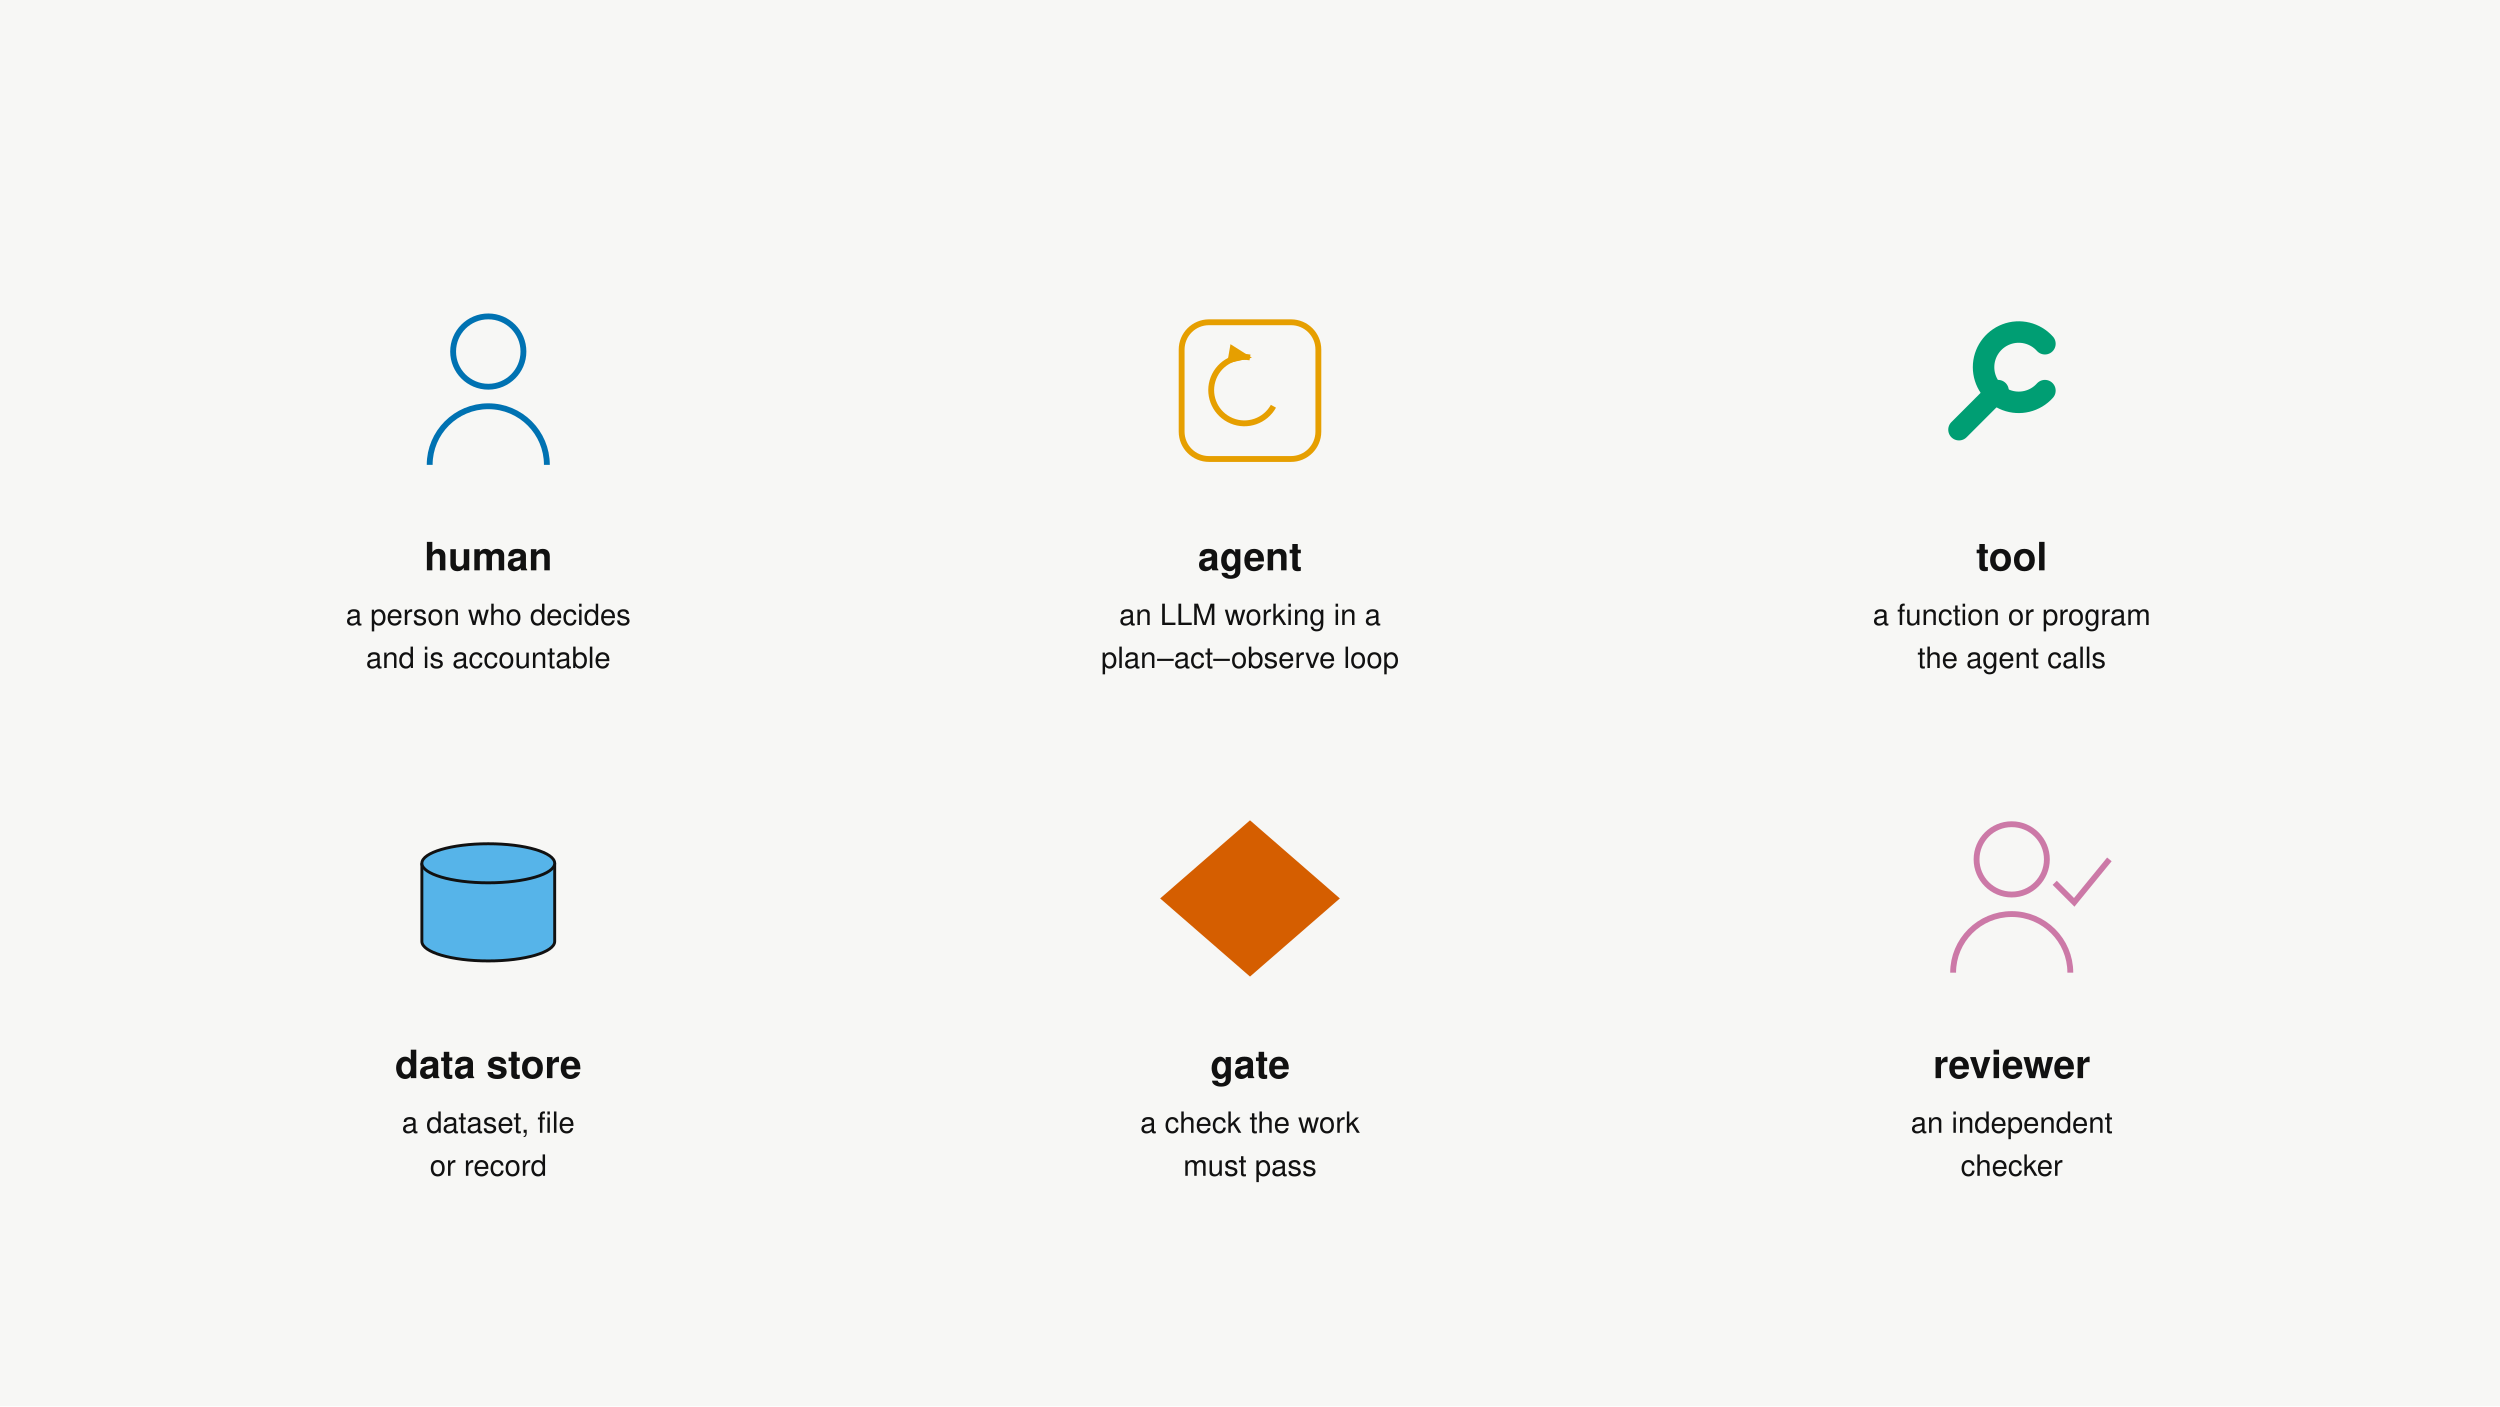
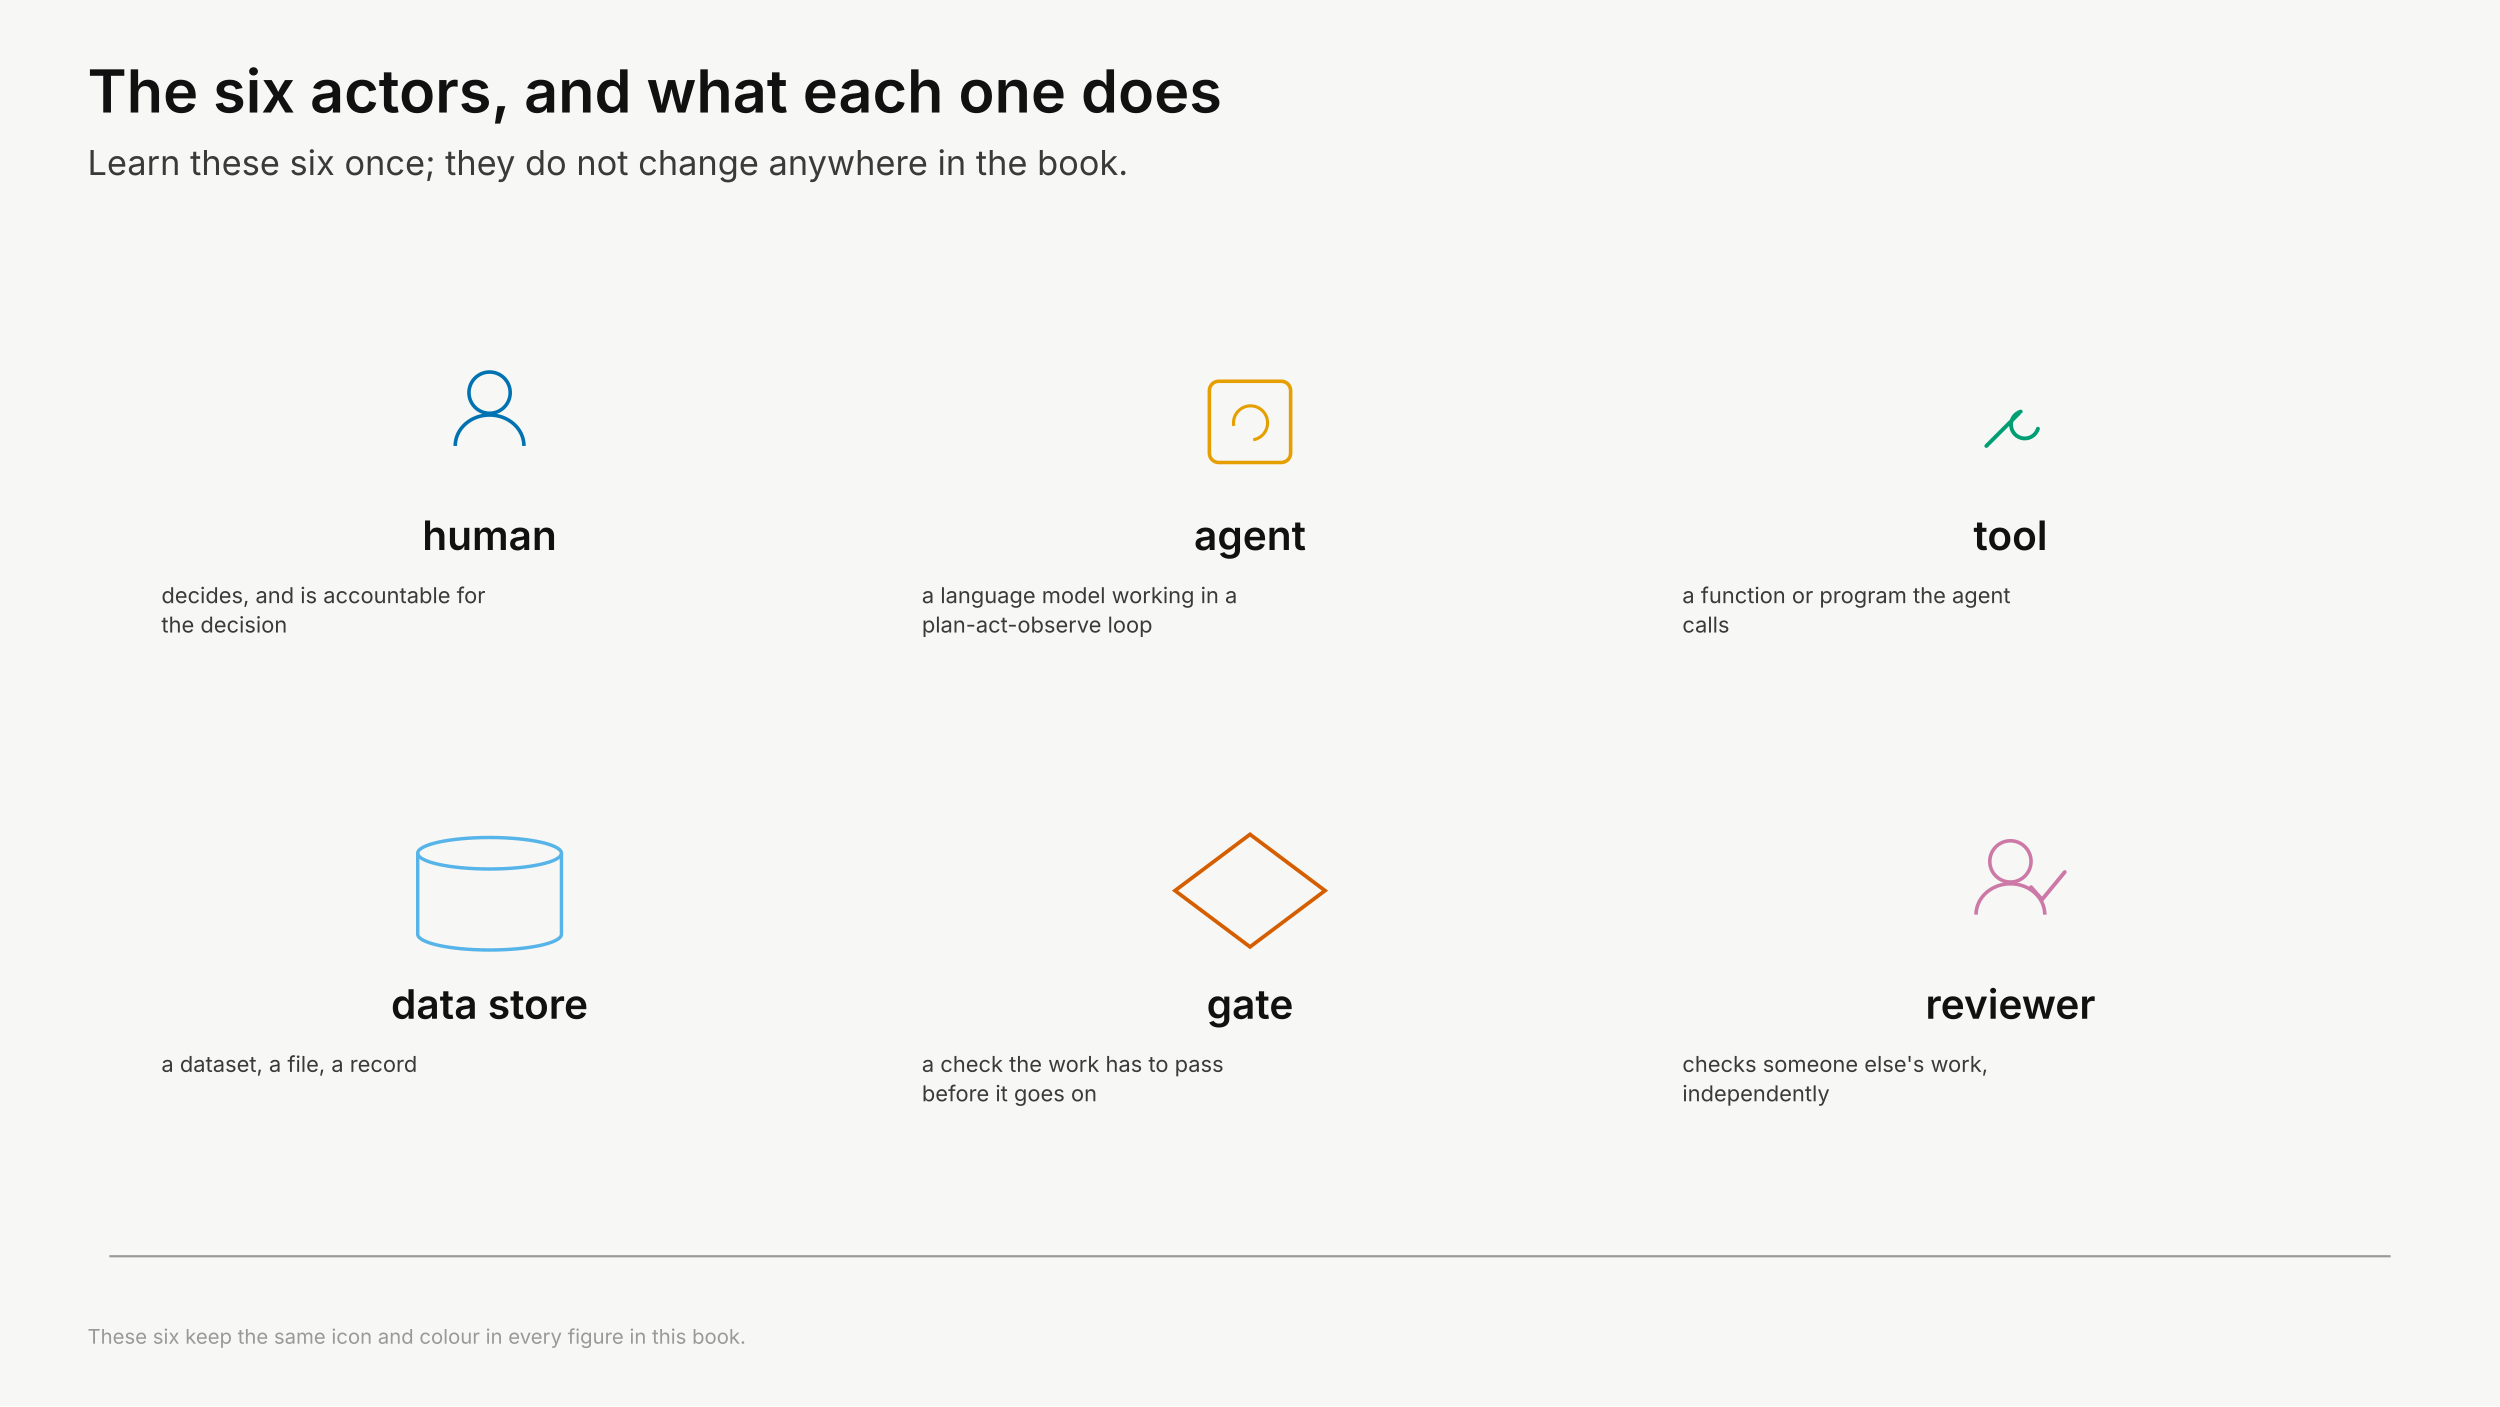
- <svg xmlns="http://www.w3.org/2000/svg" width="1280" height="720" viewBox="0 0 1280 720" font-family="Helvetica, Arial, sans-serif">
+ <svg xmlns="http://www.w3.org/2000/svg" width="1600" height="900" viewBox="0 0 1600 900" role="img">
  <defs>
-     <marker id="ahO" markerWidth="12" markerHeight="10" refX="11" refY="5" orient="auto" markerUnits="userSpaceOnUse">
-       <path d="M0,0 L12,5 L0,10 Z" fill="#E69F00" />
+     <marker id="ah01" viewBox="0 0 10 10" refX="9" refY="5" markerWidth="6.5" markerHeight="6.5" orient="auto-start-reverse">
+       <path d="M0,0 L10,5 L0,10 z" fill="#111111" />
    </marker>
  </defs>
-   <rect width="1280" height="720" fill="#F7F7F5" />
-   <circle cx="250" cy="180" r="18" fill="none" stroke="#0072B2" stroke-width="3" />
-   <path d="M220,238 a30,30 0 0 1 60,0" fill="none" stroke="#0072B2" stroke-width="3" />
-   <g fill="#111111" text-anchor="middle">
-     <text x="250" y="292" font-size="20" font-weight="bold">human</text>
-     <text x="250" y="320" font-size="15">a person who decides</text>
-     <text x="250" y="342" font-size="15">and is accountable</text>
-   </g>
-   <rect x="605" y="165" width="70" height="70" rx="14" fill="none" stroke="#E69F00" stroke-width="3" />
-   <path d="M652,208 A17,17 0 1 1 640,183" fill="none" stroke="#E69F00" stroke-width="3" marker-end="url(#ahO)" />
-   <g fill="#111111" text-anchor="middle">
-     <text x="640" y="292" font-size="20" font-weight="bold">agent</text>
-     <text x="640" y="320" font-size="15">an LLM working in a</text>
-     <text x="640" y="342" font-size="15">plan–act–observe loop</text>
-   </g>
-   <g stroke="#009E73" stroke-width="11" fill="none" stroke-linecap="round" transform="translate(1035,188)">
-     <path d="M12,-12 A18,18 0 1 0 12,12" />
-     <path d="M-12,12 L-32,32" />
-   </g>
-   <g fill="#111111" text-anchor="middle">
-     <text x="1030" y="292" font-size="20" font-weight="bold">tool</text>
-     <text x="1030" y="320" font-size="15">a function or program</text>
-     <text x="1030" y="342" font-size="15">the agent calls</text>
-   </g>
-   <path d="M216,442 v40 a34,10 0 0 0 68,0 v-40" fill="#56B4E9" stroke="#111111" stroke-width="1.5" />
-   <ellipse cx="250" cy="442" rx="34" ry="10" fill="#56B4E9" stroke="#111111" stroke-width="1.5" />
-   <g fill="#111111" text-anchor="middle">
-     <text x="250" y="552" font-size="20" font-weight="bold">data store</text>
-     <text x="250" y="580" font-size="15">a dataset, file</text>
-     <text x="250" y="602" font-size="15">or record</text>
-   </g>
-   <polygon points="640,420 686,460 640,500 594,460" fill="#D55E00" />
-   <g fill="#111111" text-anchor="middle">
-     <text x="640" y="552" font-size="20" font-weight="bold">gate</text>
-     <text x="640" y="580" font-size="15">a check the work</text>
-     <text x="640" y="602" font-size="15">must pass</text>
-   </g>
-   <circle cx="1030" cy="440" r="18" fill="none" stroke="#CC79A7" stroke-width="3" />
-   <path d="M1000,498 a30,30 0 0 1 60,0" fill="none" stroke="#CC79A7" stroke-width="3" />
-   <path d="M1052,452 l10,10 l18,-22" fill="none" stroke="#CC79A7" stroke-width="3" />
-   <g fill="#111111" text-anchor="middle">
-     <text x="1030" y="552" font-size="20" font-weight="bold">reviewer</text>
-     <text x="1030" y="580" font-size="15">an independent</text>
-     <text x="1030" y="602" font-size="15">checker</text>
-   </g>
+   <rect width="1600" height="900" fill="#F7F7F5" />
+   <text x="56.0" y="72.0" font-family="Inter, 'Helvetica Neue', Helvetica, Arial, sans-serif" font-size="38" fill="#111111" font-weight="600" text-anchor="start">The six actors, and what each one does</text>
+   <text x="56.0" y="112.0" font-family="Inter, 'Helvetica Neue', Helvetica, Arial, sans-serif" font-size="22" fill="#3A3A3A" font-weight="400" text-anchor="start">Learn these six once; they do not change anywhere in the book.</text>
+   <circle cx="313.333" cy="251.3" r="13.2" fill="none" stroke="#0072B2" stroke-width="2.3" />
+   <path d="M291.333,285.4 a22,19.8 0 0 1 44,0" fill="none" stroke="#0072B2" stroke-width="2.3" />
+   <text x="313.3" y="352.0" font-family="Inter, 'Helvetica Neue', Helvetica, Arial, sans-serif" font-size="26" fill="#111111" font-weight="600" text-anchor="middle">human</text>
+   <text x="103.3" y="386.0" font-family="Inter, 'Helvetica Neue', Helvetica, Arial, sans-serif" font-size="14" fill="#3A3A3A" font-weight="400" text-anchor="start">decides, and is accountable for</text>
+   <text x="103.3" y="404.8" font-family="Inter, 'Helvetica Neue', Helvetica, Arial, sans-serif" font-size="14" fill="#3A3A3A" font-weight="400" text-anchor="start">the decision</text>
+   <rect x="774.0" y="244.0" width="52.0" height="52.0" rx="6" fill="none" stroke="#E69F00" stroke-width="2.3" />
+   <path d="M789.6,272.6 a10.92,10.92 0 1 1 12.48,8.84" fill="none" stroke="#E69F00" stroke-width="2" />
+   <text x="800.0" y="352.0" font-family="Inter, 'Helvetica Neue', Helvetica, Arial, sans-serif" font-size="26" fill="#111111" font-weight="600" text-anchor="middle">agent</text>
+   <text x="590.0" y="386.0" font-family="Inter, 'Helvetica Neue', Helvetica, Arial, sans-serif" font-size="14" fill="#3A3A3A" font-weight="400" text-anchor="start">a language model working in a</text>
+   <text x="590.0" y="404.8" font-family="Inter, 'Helvetica Neue', Helvetica, Arial, sans-serif" font-size="14" fill="#3A3A3A" font-weight="400" text-anchor="start">plan-act-observe loop</text>
+   <path d="M1271.267,285.4 l20.9,-20.9 M1293.267,263.4 a8.8,8.8 0 1 0 11.0,11.0" fill="none" stroke="#009E73" stroke-width="2.5" stroke-linecap="round" />
+   <text x="1286.7" y="352.0" font-family="Inter, 'Helvetica Neue', Helvetica, Arial, sans-serif" font-size="26" fill="#111111" font-weight="600" text-anchor="middle">tool</text>
+   <text x="1076.7" y="386.0" font-family="Inter, 'Helvetica Neue', Helvetica, Arial, sans-serif" font-size="14" fill="#3A3A3A" font-weight="400" text-anchor="start">a function or program the agent</text>
+   <text x="1076.7" y="404.8" font-family="Inter, 'Helvetica Neue', Helvetica, Arial, sans-serif" font-size="14" fill="#3A3A3A" font-weight="400" text-anchor="start">calls</text>
+   <path d="M267.333,546.08 a46.0,10.08 0 0 1 92,0 v51.84 a46.0,10.08 0 0 1 -92,0 z" fill="none" stroke="#56B4E9" stroke-width="2.2" />
+   <path d="M267.333,546.08 a46.0,10.08 0 0 0 92,0" fill="none" stroke="#56B4E9" stroke-width="2.2" />
+   <text x="313.3" y="652.0" font-family="Inter, 'Helvetica Neue', Helvetica, Arial, sans-serif" font-size="26" fill="#111111" font-weight="600" text-anchor="middle">data store</text>
+   <text x="103.3" y="686.0" font-family="Inter, 'Helvetica Neue', Helvetica, Arial, sans-serif" font-size="14" fill="#3A3A3A" font-weight="400" text-anchor="start">a dataset, a file, a record</text>
+   <polygon points="800,534.0 848,570 800,606.0 752,570" fill="none" stroke="#D55E00" stroke-width="2.4" />
+   <text x="800.0" y="652.0" font-family="Inter, 'Helvetica Neue', Helvetica, Arial, sans-serif" font-size="26" fill="#111111" font-weight="600" text-anchor="middle">gate</text>
+   <text x="590.0" y="686.0" font-family="Inter, 'Helvetica Neue', Helvetica, Arial, sans-serif" font-size="14" fill="#3A3A3A" font-weight="400" text-anchor="start">a check the work has to pass</text>
+   <text x="590.0" y="704.8" font-family="Inter, 'Helvetica Neue', Helvetica, Arial, sans-serif" font-size="14" fill="#3A3A3A" font-weight="400" text-anchor="start">before it goes on</text>
+   <circle cx="1286.667" cy="551.3" r="13.2" fill="none" stroke="#CC79A7" stroke-width="2.3" />
+   <path d="M1264.667,585.4 a22,19.8 0 0 1 44,0" fill="none" stroke="#CC79A7" stroke-width="2.3" />
+   <path d="M1299.867,567.8 l7.04,7.92 l14.52,-17.6" fill="none" stroke="#CC79A7" stroke-width="2.5" stroke-linecap="round" />
+   <text x="1286.7" y="652.0" font-family="Inter, 'Helvetica Neue', Helvetica, Arial, sans-serif" font-size="26" fill="#111111" font-weight="600" text-anchor="middle">reviewer</text>
+   <text x="1076.7" y="686.0" font-family="Inter, 'Helvetica Neue', Helvetica, Arial, sans-serif" font-size="14" fill="#3A3A3A" font-weight="400" text-anchor="start">checks someone else's work,</text>
+   <text x="1076.7" y="704.8" font-family="Inter, 'Helvetica Neue', Helvetica, Arial, sans-serif" font-size="14" fill="#3A3A3A" font-weight="400" text-anchor="start">independently</text>
+   <line x1="70" y1="804" x2="1530" y2="804" stroke="#999999" stroke-width="1.4" />
+   <text x="56.0" y="860.0" font-family="Inter, 'Helvetica Neue', Helvetica, Arial, sans-serif" font-size="13" fill="#999999" font-weight="400" text-anchor="start">These six keep the same icon and colour in every figure in this book.</text>
</svg>
